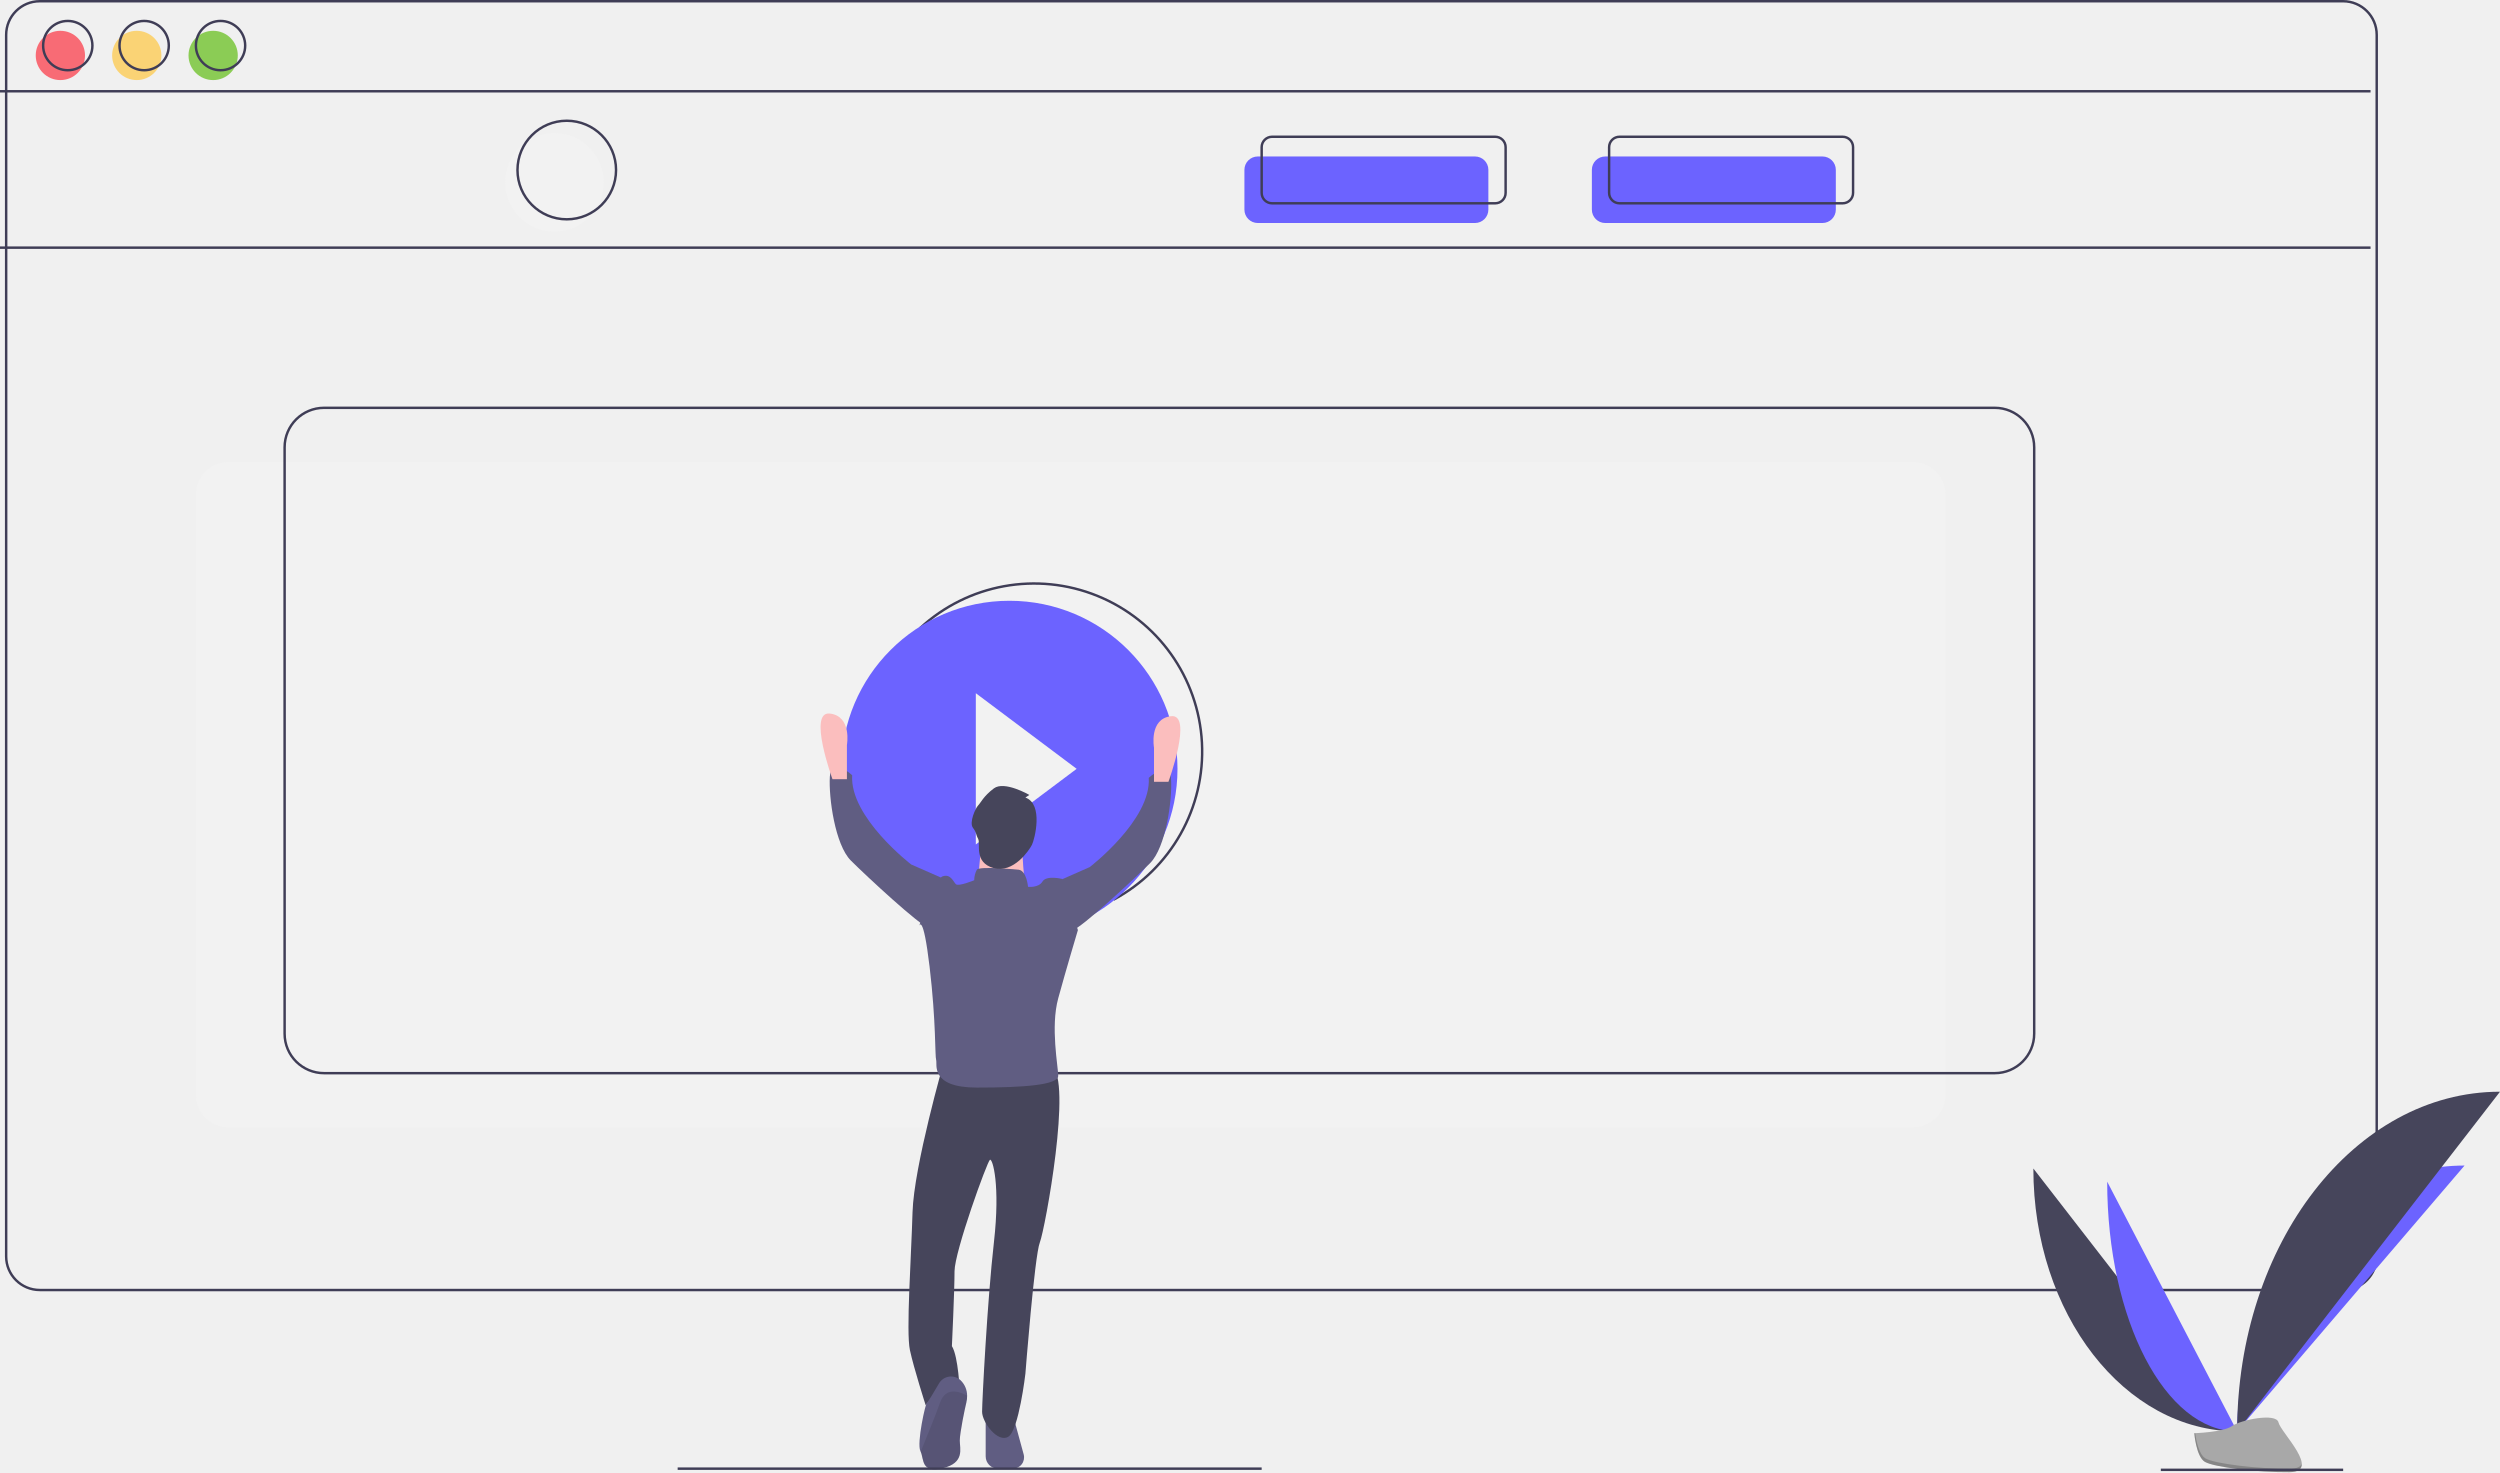
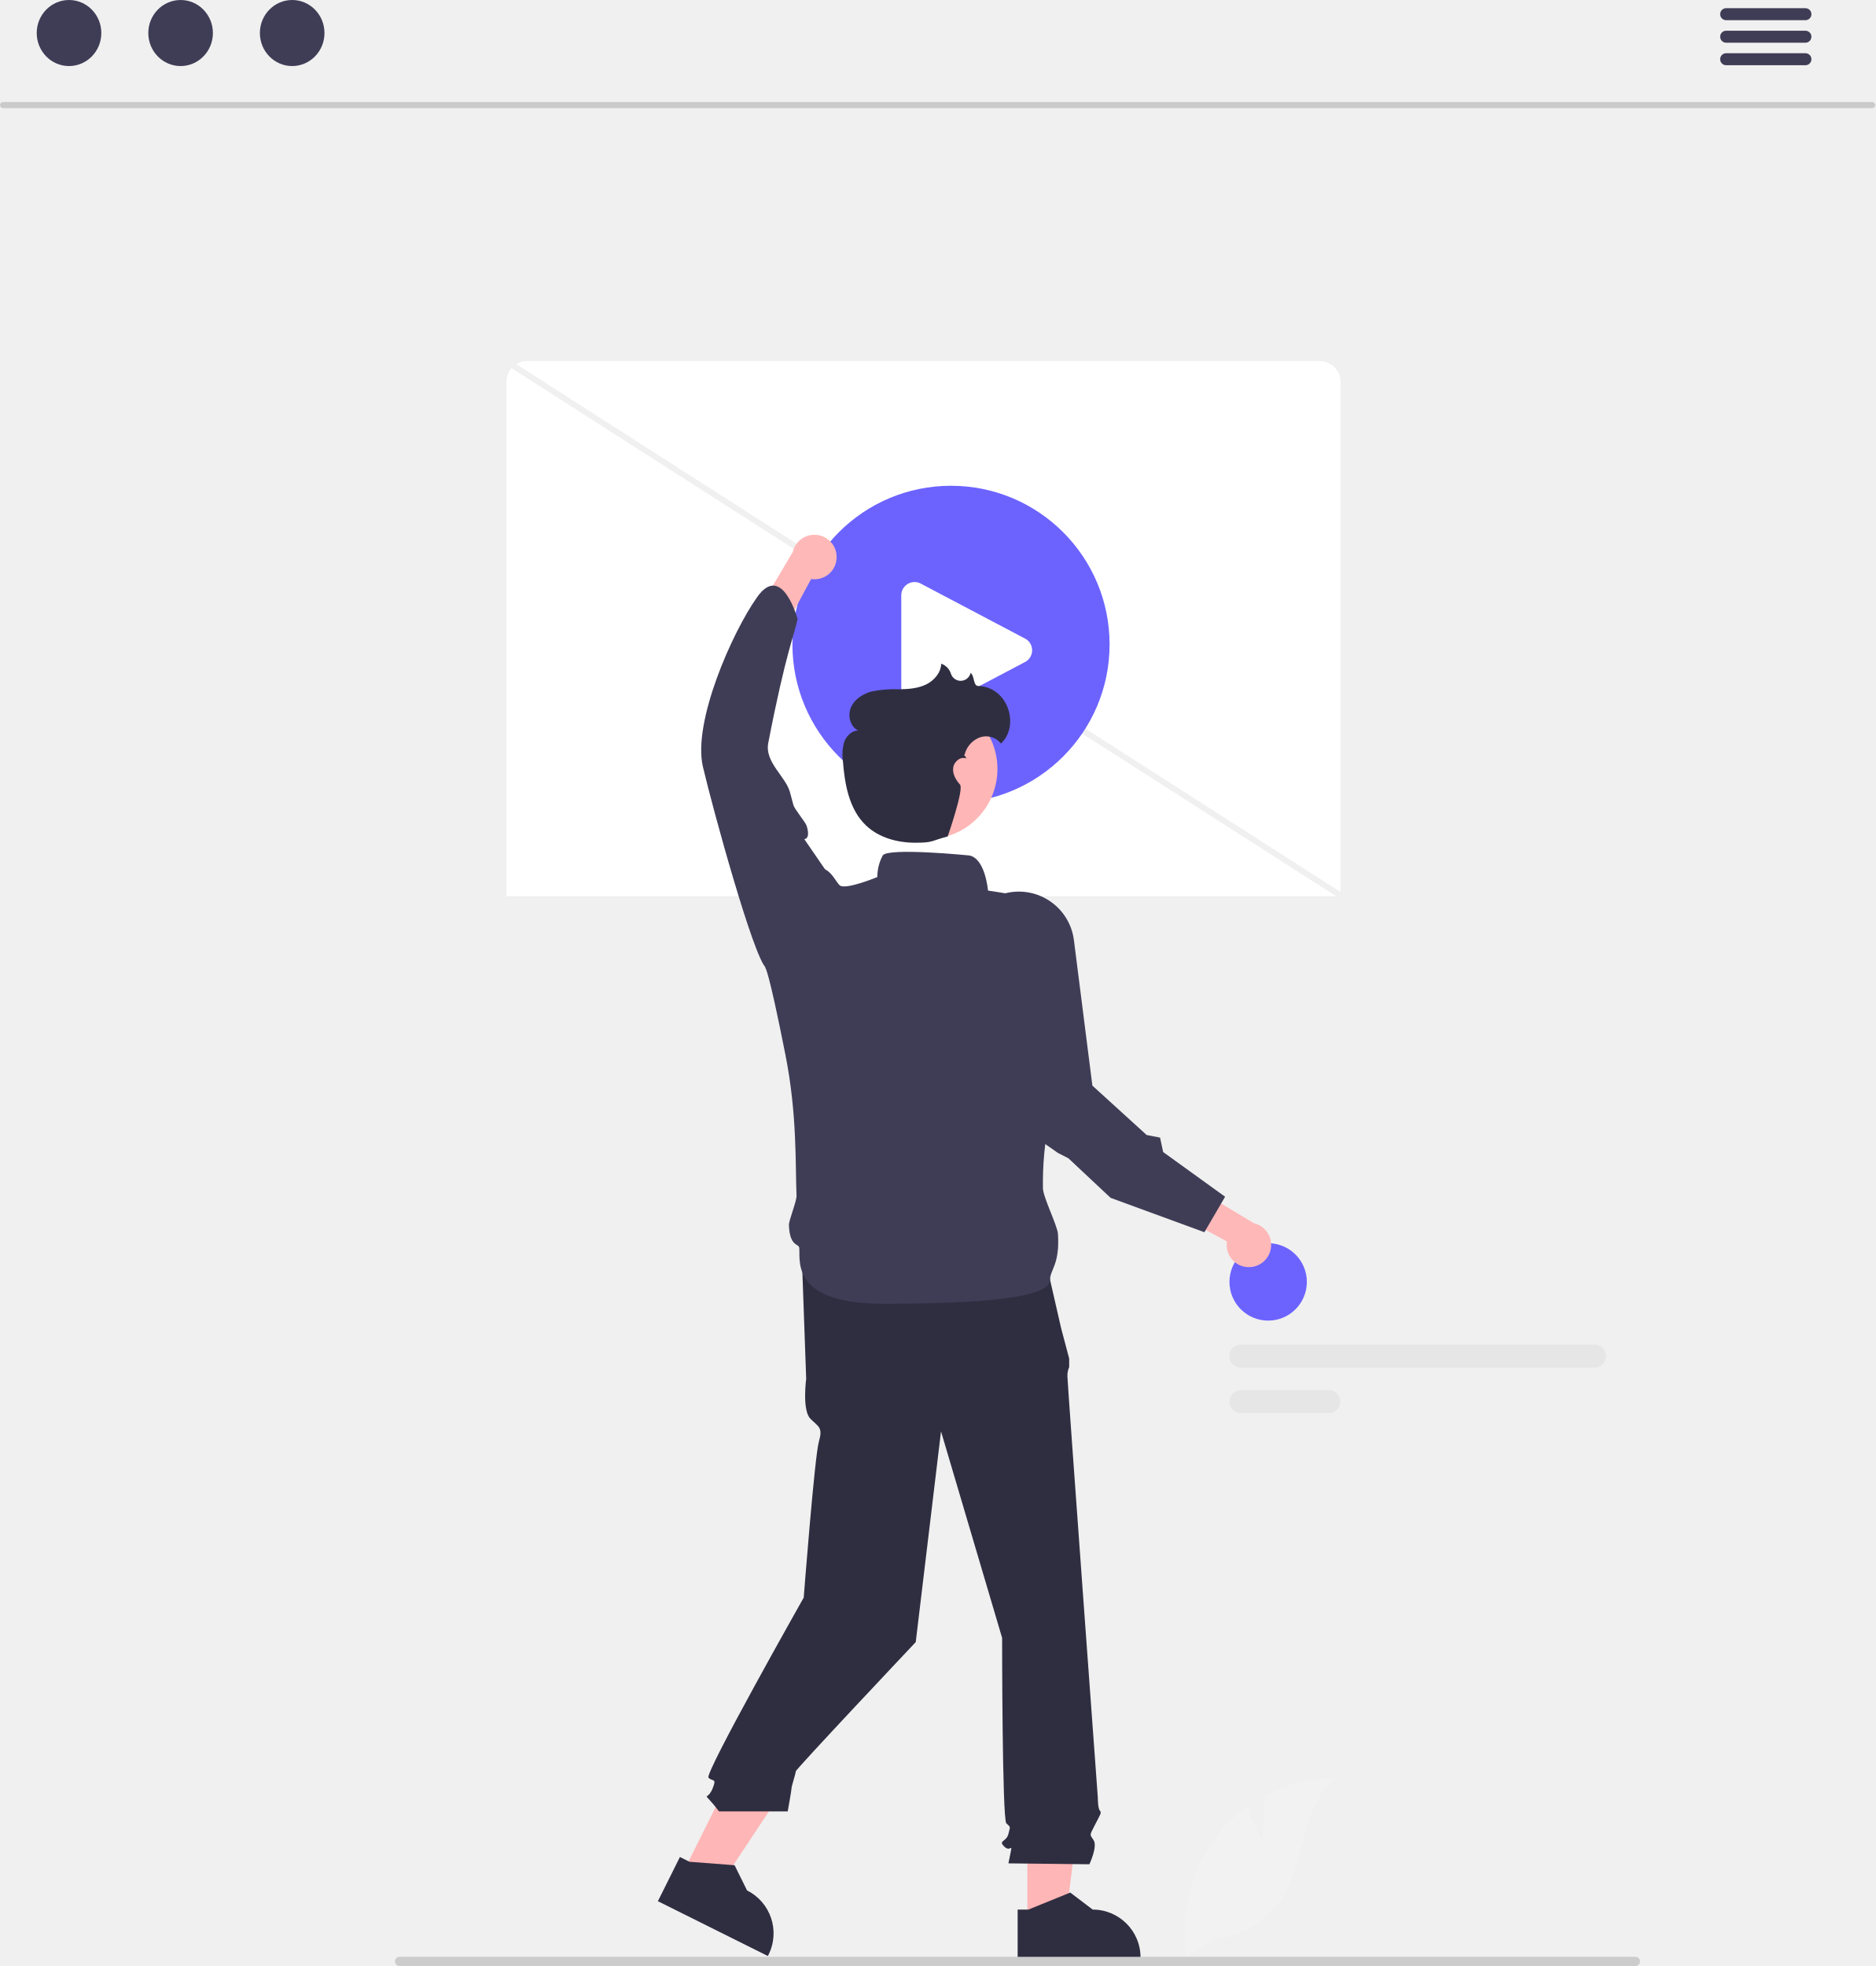
- <svg xmlns="http://www.w3.org/2000/svg" id="a63c3c50-d1e6-43da-a966-9216c85539b1" data-name="Layer 1" width="1014.533" height="597.436" viewBox="0 0 1014.533 597.436">
-   <path d="M503.734,747.032H497.718a4.984,4.984,0,0,1-4.984-4.984V725.032h11l4.421,16.211a4.583,4.583,0,0,1-4.421,5.789Z" transform="translate(-92.73371 -151.0319)" fill="#605d82" />
-   <rect x="79.5" y="187.5" width="710" height="270" rx="13.224" fill="#f2f2f2" />
-   <rect x="2.5" y="0.5" width="962" height="523" rx="13.638" fill="none" stroke="#3f3d56" stroke-miterlimit="10" />
-   <line y1="37.039" x2="962" y2="37.039" fill="none" stroke="#3f3d56" stroke-miterlimit="10" />
-   <line y1="100.5" x2="962" y2="100.5" fill="none" stroke="#3f3d56" stroke-miterlimit="10" />
-   <circle cx="24.5" cy="22.5" r="10" fill="#f86b75" />
-   <circle cx="55.5" cy="22.5" r="10" fill="#fad375" />
-   <circle cx="86.5" cy="22.5" r="10" fill="#8bcc55" />
-   <circle cx="27.5" cy="18.5" r="10" fill="none" stroke="#3f3d56" stroke-miterlimit="10" />
-   <circle cx="58.5" cy="18.5" r="10" fill="none" stroke="#3f3d56" stroke-miterlimit="10" />
-   <circle cx="89.5" cy="18.5" r="10" fill="none" stroke="#3f3d56" stroke-miterlimit="10" />
-   <circle cx="225" cy="74" r="20" fill="#f2f2f2" />
-   <circle cx="230" cy="69" r="20" fill="none" stroke="#3f3d56" stroke-miterlimit="10" />
-   <rect x="505" y="63.5" width="99" height="27" rx="5.423" fill="#6c63ff" />
-   <rect x="646" y="63.5" width="99" height="27" rx="5.423" fill="#6c63ff" />
-   <rect x="512" y="55.5" width="99" height="27" rx="4.222" fill="none" stroke="#3f3d56" stroke-miterlimit="10" />
-   <rect x="653" y="55.5" width="99" height="27" rx="4.222" fill="none" stroke="#3f3d56" stroke-miterlimit="10" />
-   <rect x="115.5" y="165.5" width="710" height="270" rx="16.004" fill="none" stroke="#3f3d56" stroke-miterlimit="10" />
-   <path d="M544.636,516.122a68.198,68.198,0,1,0-78.523-110.186m32.62,31.016V425.342l40.92,30.69-9.42,6.5" transform="translate(-92.73371 -151.0319)" fill="none" stroke="#3f3d56" stroke-miterlimit="10" />
-   <path d="M502.374,394.832a68.2,68.2,0,1,0,68.2,68.2A68.232,68.232,0,0,0,502.374,394.832Zm-13.64,98.89v-61.38l40.92,30.69-40.92,30.69Z" transform="translate(-92.73371 -151.0319)" fill="#6c63ff" />
-   <path d="M475.833,581.736s-12.249,42.606-12.782,61.246-2.663,48.464-1.065,55.92,6.391,22.368,6.391,22.368,10.119-12.249,13.847-5.326c0,0-.533-14.38-3.195-18.64,0,0,1.065-22.368,1.065-30.357s13.314-44.736,14.38-45.269,4.261,10.119,1.598,33.552-4.793,64.453-4.793,68.714,6.391,12.782,10.652,10.119,6.923-25.575,6.923-25.575,3.728-47.932,5.858-53.258,13.314-66.572,4.793-71.365S475.833,581.736,475.833,581.736Z" transform="translate(-92.73371 -151.0319)" fill="#46455b" />
-   <path d="M484.887,720.206c-.533,2.13-2.663,12.249-2.663,15.445s2.13,9.054-6.923,11.184c-8.819,2.077-7.531-3.43-8.937-6.668-.037-.085-.075-.17-.117-.256-1.598-3.195,2.13-19.705,2.663-19.705.313,0,2.832-4.228,4.857-7.716a5.663,5.663,0,0,1,8.791-1.33,8.693,8.693,0,0,1,2.644,6.277A10.7,10.7,0,0,1,484.887,720.206Z" transform="translate(-92.73371 -151.0319)" fill="#605d82" />
-   <path d="M484.887,720.206c-.533,2.13-2.663,12.249-2.663,15.445s2.13,9.054-6.923,11.184c-8.819,2.077-7.531-3.43-8.937-6.668,1.529-3.973,5.241-12.51,7.871-19.961,2.322-6.583,8.031-4.436,10.966-2.769A10.7,10.7,0,0,1,484.887,720.206Z" transform="translate(-92.73371 -151.0319)" opacity="0.1" />
-   <circle cx="407.598" cy="336.971" r="11.184" fill="#fbbebe" />
-   <path d="M491.278,490.133l-1.598,17.575,19.173,3.195s-2.13-15.445-.533-18.64S491.278,490.133,491.278,490.133Z" transform="translate(-92.73371 -151.0319)" fill="#fbbebe" />
-   <path d="M506.19,503.98s-15.977-1.598-17.042,0a9.151,9.151,0,0,0-1.065,4.261s-6.391,2.663-7.456,1.598-2.13-4.261-5.326-3.195-9.586,20.238-9.586,20.238,1.598-5.858,4.261,16.51,2.13,36.215,2.663,37.813-2.663,11.184,16.51,11.184,33.02-1.065,33.02-4.793-3.195-19.705,0-31.422,7.989-27.694,7.989-27.694l-6.391-20.77s-6.391-1.598-7.989,1.065-5.858,2.13-5.858,2.13S509.385,504.512,506.19,503.98Z" transform="translate(-92.73371 -151.0319)" fill="#605d82" />
-   <path d="M475.833,507.708l-13.314-5.858s-25.031-19.173-23.966-36.215c0,0-8.521-7.989-9.054.533s2.13,27.694,8.521,34.085,28.227,26.629,31.422,27.161S475.833,507.708,475.833,507.708Z" transform="translate(-92.73371 -151.0319)" fill="#605d82" />
-   <path d="M430.564,467.232s-10.119-27.694-1.065-26.629,6.923,12.782,6.923,12.782v13.847Z" transform="translate(-92.73371 -151.0319)" fill="#fbbebe" />
-   <path d="M521.634,508.773l13.314-5.858s25.031-19.173,23.966-36.215c0,0,8.521-7.989,9.054.533s-2.13,27.694-8.521,34.085-28.227,26.629-31.422,27.161S521.634,508.773,521.634,508.773Z" transform="translate(-92.73371 -151.0319)" fill="#605d82" />
-   <path d="M566.903,468.297s10.119-27.694,1.065-26.629-6.923,12.782-6.923,12.782v13.847Z" transform="translate(-92.73371 -151.0319)" fill="#fbbebe" />
-   <path d="M508.853,474.688l1.598-1.065s-10.119-5.858-14.38-2.663-5.326,5.858-6.391,6.923-3.728,6.923-2.13,9.054,1.065,2.567,2.13,4.479-1.861,9.604,6.259,11.882,14.511-7.308,15.576-9.438S516.309,477.351,508.853,474.688Z" transform="translate(-92.73371 -151.0319)" fill="#46455b" />
-   <path d="M917.897,625.223c0,58.96,36.989,106.67,82.699,106.67" transform="translate(-92.73371 -151.0319)" fill="#46455b" />
-   <path d="M1000.596,731.893c0-59.623,41.277-107.869,92.288-107.869" transform="translate(-92.73371 -151.0319)" fill="#6c63ff" />
-   <path d="M947.86,630.568c0,56.006,23.587,101.325,52.736,101.325" transform="translate(-92.73371 -151.0319)" fill="#6c63ff" />
-   <path d="M1000.596,731.893c0-76.185,47.71-137.832,106.67-137.832" transform="translate(-92.73371 -151.0319)" fill="#46455b" />
-   <path d="M983.198,732.645s11.728-.361,15.263-2.878,18.041-5.522,18.918-1.486,17.625,20.076,4.384,20.183-30.766-2.062-34.294-4.211S983.198,732.645,983.198,732.645Z" transform="translate(-92.73371 -151.0319)" fill="#a8a8a8" />
-   <path d="M1021.999,747.059c-13.241.107-30.766-2.062-34.294-4.211-2.687-1.637-3.757-7.509-4.115-10.218-.248.011-.392.015-.392.015s.743,9.459,4.271,11.608,21.053,4.318,34.294,4.211c3.822-.031,5.142-1.391,5.07-3.405C1026.302,746.276,1024.844,747.036,1021.999,747.059Z" transform="translate(-92.73371 -151.0319)" opacity="0.2" />
-   <line x1="275" y1="596" x2="512" y2="596" fill="none" stroke="#3f3d56" stroke-miterlimit="10" />
-   <line x1="876.888" y1="596.479" x2="950.888" y2="596.479" fill="none" stroke="#3f3d56" stroke-miterlimit="10" />
+ <svg xmlns="http://www.w3.org/2000/svg" id="a4a54e48-e099-46ea-90fd-950db49aa2e4" data-name="Layer 1" width="634.31" height="664.895" viewBox="0 0 634.31 664.895">
+   <circle cx="428.966" cy="433.537" r="13.089" fill="#6c63ff" />
+   <path d="M822.134,580.074H702.62a3.898,3.898,0,1,1,0-7.795h119.514a3.898,3.898,0,1,1,0,7.795Z" transform="translate(-282.8451 -117.5524)" fill="#e6e6e6" />
+   <path d="M732.303,595.476H702.62a3.898,3.898,0,1,1,0-7.796H732.303a3.898,3.898,0,1,1,0,7.796Z" transform="translate(-282.8451 -117.5524)" fill="#e6e6e6" />
+   <path d="M729.223,459.647H461.213a8.076,8.076,0,0,1-8.066-8.066V246.713a8.075,8.075,0,0,1,8.066-8.066H729.223a8.075,8.075,0,0,1,8.066,8.066V451.58A8.076,8.076,0,0,1,729.223,459.647Z" transform="translate(-282.8451 -117.5524)" fill="#fff" />
+   <path d="M729.223,460.647H461.213a9.077,9.077,0,0,1-9.066-9.066V246.713a9.077,9.077,0,0,1,9.066-9.066H729.223a9.077,9.077,0,0,1,9.066,9.066V451.58A9.077,9.077,0,0,1,729.223,460.647Zm-268.01-221a7.074,7.074,0,0,0-7.066,7.066V451.58a7.074,7.074,0,0,0,7.066,7.066H729.223a7.074,7.074,0,0,0,7.066-7.066V246.713a7.074,7.074,0,0,0-7.066-7.066Z" transform="translate(-282.8451 -117.5524)" fill="#f0f0f0" />
+   <path d="M453.765,420.647v30.934a7.458,7.458,0,0,0,7.447,7.447H729.223a7.458,7.458,0,0,0,7.447-7.447V420.647Z" transform="translate(-282.8451 -117.5524)" fill="#f0f0f0" />
+   <rect x="595.211" y="163.94" width="2" height="333.56" transform="translate(-286.6331 536.9647) rotate(-57.37135)" fill="#f0f0f0" />
+   <path d="M916.162,154.105H283.838a1.016,1.016,0,0,1,0-2.031H916.162a1.016,1.016,0,0,1,0,2.031Z" transform="translate(-282.8451 -117.5524)" fill="#cacaca" />
+   <ellipse cx="23.348" cy="11.169" rx="10.925" ry="11.169" fill="#3f3d56" />
+   <ellipse cx="61.09" cy="11.169" rx="10.925" ry="11.169" fill="#3f3d56" />
+   <ellipse cx="98.832" cy="11.169" rx="10.925" ry="11.169" fill="#3f3d56" />
+   <path d="M893.545,120.321h-26.81a2.03,2.03,0,0,0,0,4.06h26.81a2.03,2.03,0,0,0,0-4.06Z" transform="translate(-282.8451 -117.5524)" fill="#3f3d56" />
+   <path d="M893.545,127.941h-26.81a2.03,2.03,0,0,0,0,4.06h26.81a2.03,2.03,0,0,0,0-4.06Z" transform="translate(-282.8451 -117.5524)" fill="#3f3d56" />
+   <path d="M893.545,135.551h-26.81a2.03,2.03,0,0,0,0,4.06h26.81a2.03,2.03,0,0,0,0-4.06Z" transform="translate(-282.8451 -117.5524)" fill="#3f3d56" />
+   <polygon points="347.518 650.023 360.408 650.022 366.54 600.305 347.516 600.306 347.518 650.023" fill="#ffb6b6" />
+   <path d="M627.076,763.367l3.628-0,14.164-5.76,7.592,5.759h.001a16.178,16.178,0,0,1,16.177,16.177v.526l-41.561.002Z" transform="translate(-282.8451 -117.5524)" fill="#2f2e41" />
+   <polygon points="231.053 633.265 242.589 639.014 270.256 597.254 253.229 588.768 231.053 633.265" fill="#ffb6b6" />
+   <path d="M512.833,745.584l3.247,1.618,15.247,1.163,4.225,8.541.001 0a16.178,16.178,0,0,1,7.262,21.694l-.235.47-37.197-18.539Z" transform="translate(-282.8451 -117.5524)" fill="#2f2e41" />
+   <path d="M636.074,541.779l-81.955,2.138,1.425,39.909s-1.425,10.69,1.425,13.54,4.276,2.851,2.851,7.839S554.71,657.858,554.71,657.858s-33.637,59.476-32.211,60.901,2.851,0,1.425,3.563-2.851,2.138-1.425,3.563a52.488,52.488,0,0,1,3.563,4.276h23.23s1.299-7.127,1.299-7.839,1.425-4.989,1.425-5.701,40.586-43.714,40.586-43.714l8.552-71.265,20.667,69.84s0,61.288,1.425,62.714,1.425.713.713,3.563-3.563,2.138-1.425,4.276,2.851-1.425,2.138,2.138l-.713,3.563,27.38.306s2.851-6.007,1.425-8.145-1.34-1.554.399-5.053,2.452-4.211,1.739-4.924-.713-4.503-.713-4.503-10.276-140.166-10.276-142.304a7.108,7.108,0,0,1,.592-3.206v-2.902l-2.73-10.283Z" transform="translate(-282.8451 -117.5524)" fill="#2f2e41" />
+   <circle cx="321.686" cy="217.927" r="53.642" fill="#6c63ff" />
+   <path d="M592.214,360.575a4.5,4.5,0,0,1-2.171-.565,4.442,4.442,0,0,1-2.333-3.944V318.892a4.5,4.5,0,0,1,6.913-3.798l35.263,18.587a4.5,4.5,0,0,1,0,7.597l-35.263,18.587A4.479,4.479,0,0,1,592.214,360.575Z" transform="translate(-282.8451 -117.5524)" fill="#fff" />
+   <path d="M610.656,406.861s-27.398-2.74-29.225,0a15.693,15.693,0,0,0-1.827,7.306s-10.959,4.566-12.786,2.74-3.653-7.306-9.133-5.48S541.71,444.858,541.71,444.858s1,0,6.843,29.586c3.942,19.958,3.29,36.349,3.722,47.511.071,1.839-2.617,8.34-2.566,9.904.229,6.968,3.057,6.369,3.41,7.428.913,2.74-4.566,19.179,28.312,19.179s56.623-1.827,56.623-8.219c0-3.224,3.334-5.112,2.655-15.388-.186-2.821-5.046-12.447-5.082-15.451a110.533,110.533,0,0,1,.433-11.617,67.926,67.926,0,0,1,1.993-11.428c5.48-20.092,7.655-56.504,7.655-56.504l-9-18-19.661-3.124S616.136,407.774,610.656,406.861Z" transform="translate(-282.8451 -117.5524)" fill="#3f3d56" />
+   <circle id="f9362fdd-3f27-4fec-a8e4-b8d11fe473ca" data-name="ab6171fa-7d69-4734-b81c-8dff60f9761b" cx="596.518" cy="377.608" r="23.722" transform="translate(-360.9481 51.94964) rotate(-15.19079)" fill="#ffb6b6" />
+   <path d="M709.953,740.791l.707-15.9a51.353,51.353,0,0,1,23.953-6.063c-11.504,9.405-10.066,27.536-17.866,40.184a30.889,30.889,0,0,1-22.651,14.274l-9.627,5.894a51.76,51.76,0,0,1,10.91-41.943,49.997,49.997,0,0,1,9.188-8.538C706.873,734.779,709.953,740.791,709.953,740.791Z" transform="translate(-282.8451 -117.5524)" fill="#f2f2f2" />
+   <path d="M837.595,780.894a1.549,1.549,0,0,1-1.553,1.553H417.992a1.553,1.553,0,0,1,0-3.106H836.042A1.549,1.549,0,0,1,837.595,780.894Z" transform="translate(-282.8451 -117.5524)" fill="#ccc" />
+   <path d="M705.398,546.093a7.483,7.483,0,0,1-7.528-8.659l-41.53-22.739,12.155-6.574,38.486,23.114a7.524,7.524,0,0,1-1.582,14.858Z" transform="translate(-282.8451 -117.5524)" fill="#ffb8b8" />
+   <path d="M690.249,534.284l-31.727-11.616-14.273-13.384-3.546-1.806L628.48,498.899l-.036-.108-19.421-57.41a18.804,18.804,0,0,1,13.915-21.737h0a18.784,18.784,0,0,1,23.168,15.86l6.25,49.203L670.716,501.407l4.533.878,1.043,4.881,20.957,15.119Z" transform="translate(-282.8451 -117.5524)" fill="#3f3d56" />
+   <path d="M565.844,305.805a7.483,7.483,0,0,1-8.622,7.571l-22.532,41.643-6.634-12.122,22.922-38.6a7.524,7.524,0,0,1,14.866,1.508Z" transform="translate(-282.8451 -117.5524)" fill="#ffb8b8" />
+   <path d="M569.024,421.885,554.896,401.328s2.221.131.814-4.47c-.383-1.252-4.078-5.573-4.497-7.071-.369-1.32-.747-2.728-1.123-4.21-1.349-5.312-8.637-10.223-7.379-16.72,6-31,9-37,9.921-41.966,0,0-5.216-19.339-13.683-7.394s-21.885,42.305-18.333,57.391,17.129,64.302,21.308,67.962S569.024,421.885,569.024,421.885Z" transform="translate(-282.8451 -117.5524)" fill="#3f3d56" />
+   <path d="M613.727,349.548c-1.757-.052-1.154-3.363-2.569-4.42q-.01.048-.021.096a3.45,3.45,0,0,1-6.592.281,5.243,5.243,0,0,0-3.329-3.492c-.088,3.069-2.41,5.733-5.179,7.058s-5.927,1.546-8.997,1.592a39.71,39.71,0,0,0-9.161.694c-2.977.751-5.873,2.518-7.145,5.312-1.272,2.795-.364,6.642,2.417,7.943-2.155.011-3.983,1.789-4.728,3.811a15.133,15.133,0,0,0-.467,6.395c.606,7.926,2.082,16.459,7.853,21.925,4.398,4.166,10.694,5.844,16.752,5.82,6.058-.024,4.993-.581,10.85-2.127,0,0,5.569-15.965,4.167-17.535-1.402-1.57-2.567-3.58-2.313-5.67s2.5-3.962,4.449-3.167c-.328-.838-.575-.998-.729-.955a7.409,7.409,0,0,0,.258-.728,8.288,8.288,0,0,1,5.176-5.489,6.428,6.428,0,0,1,7.026,2.126C627.857,363.001,623.878,349.85,613.727,349.548Z" transform="translate(-282.8451 -117.5524)" fill="#2f2e41" />
</svg>
